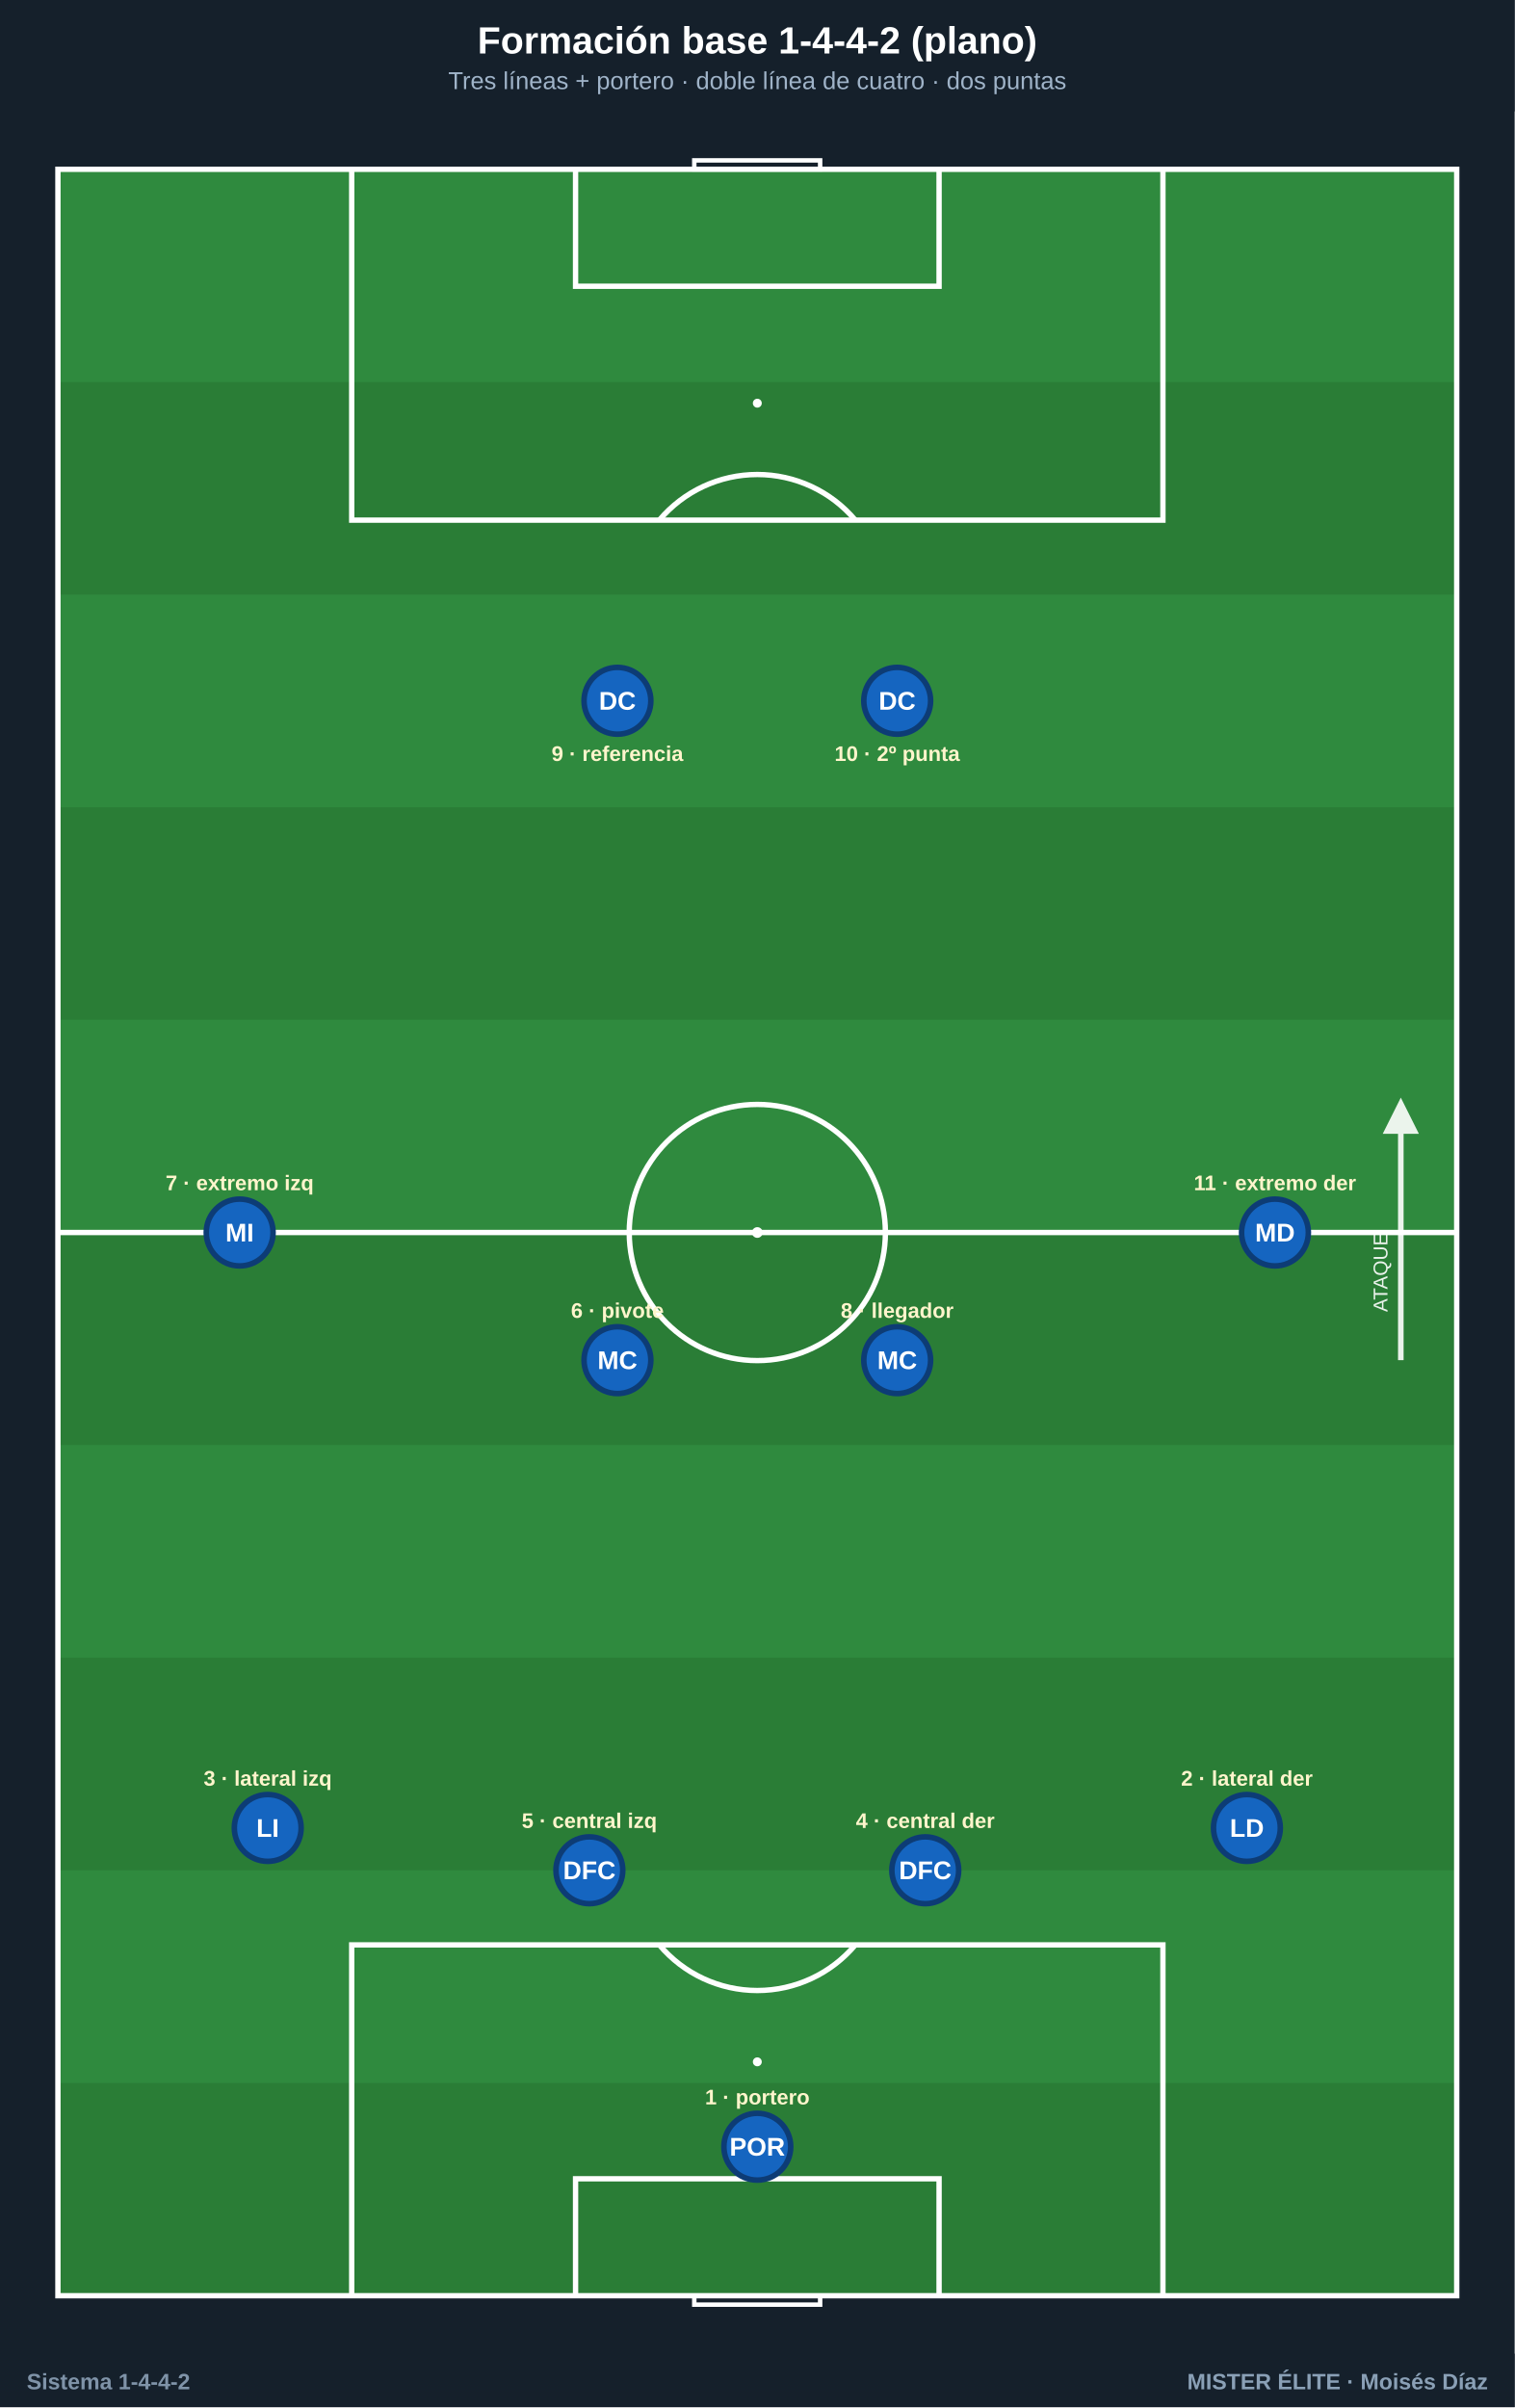
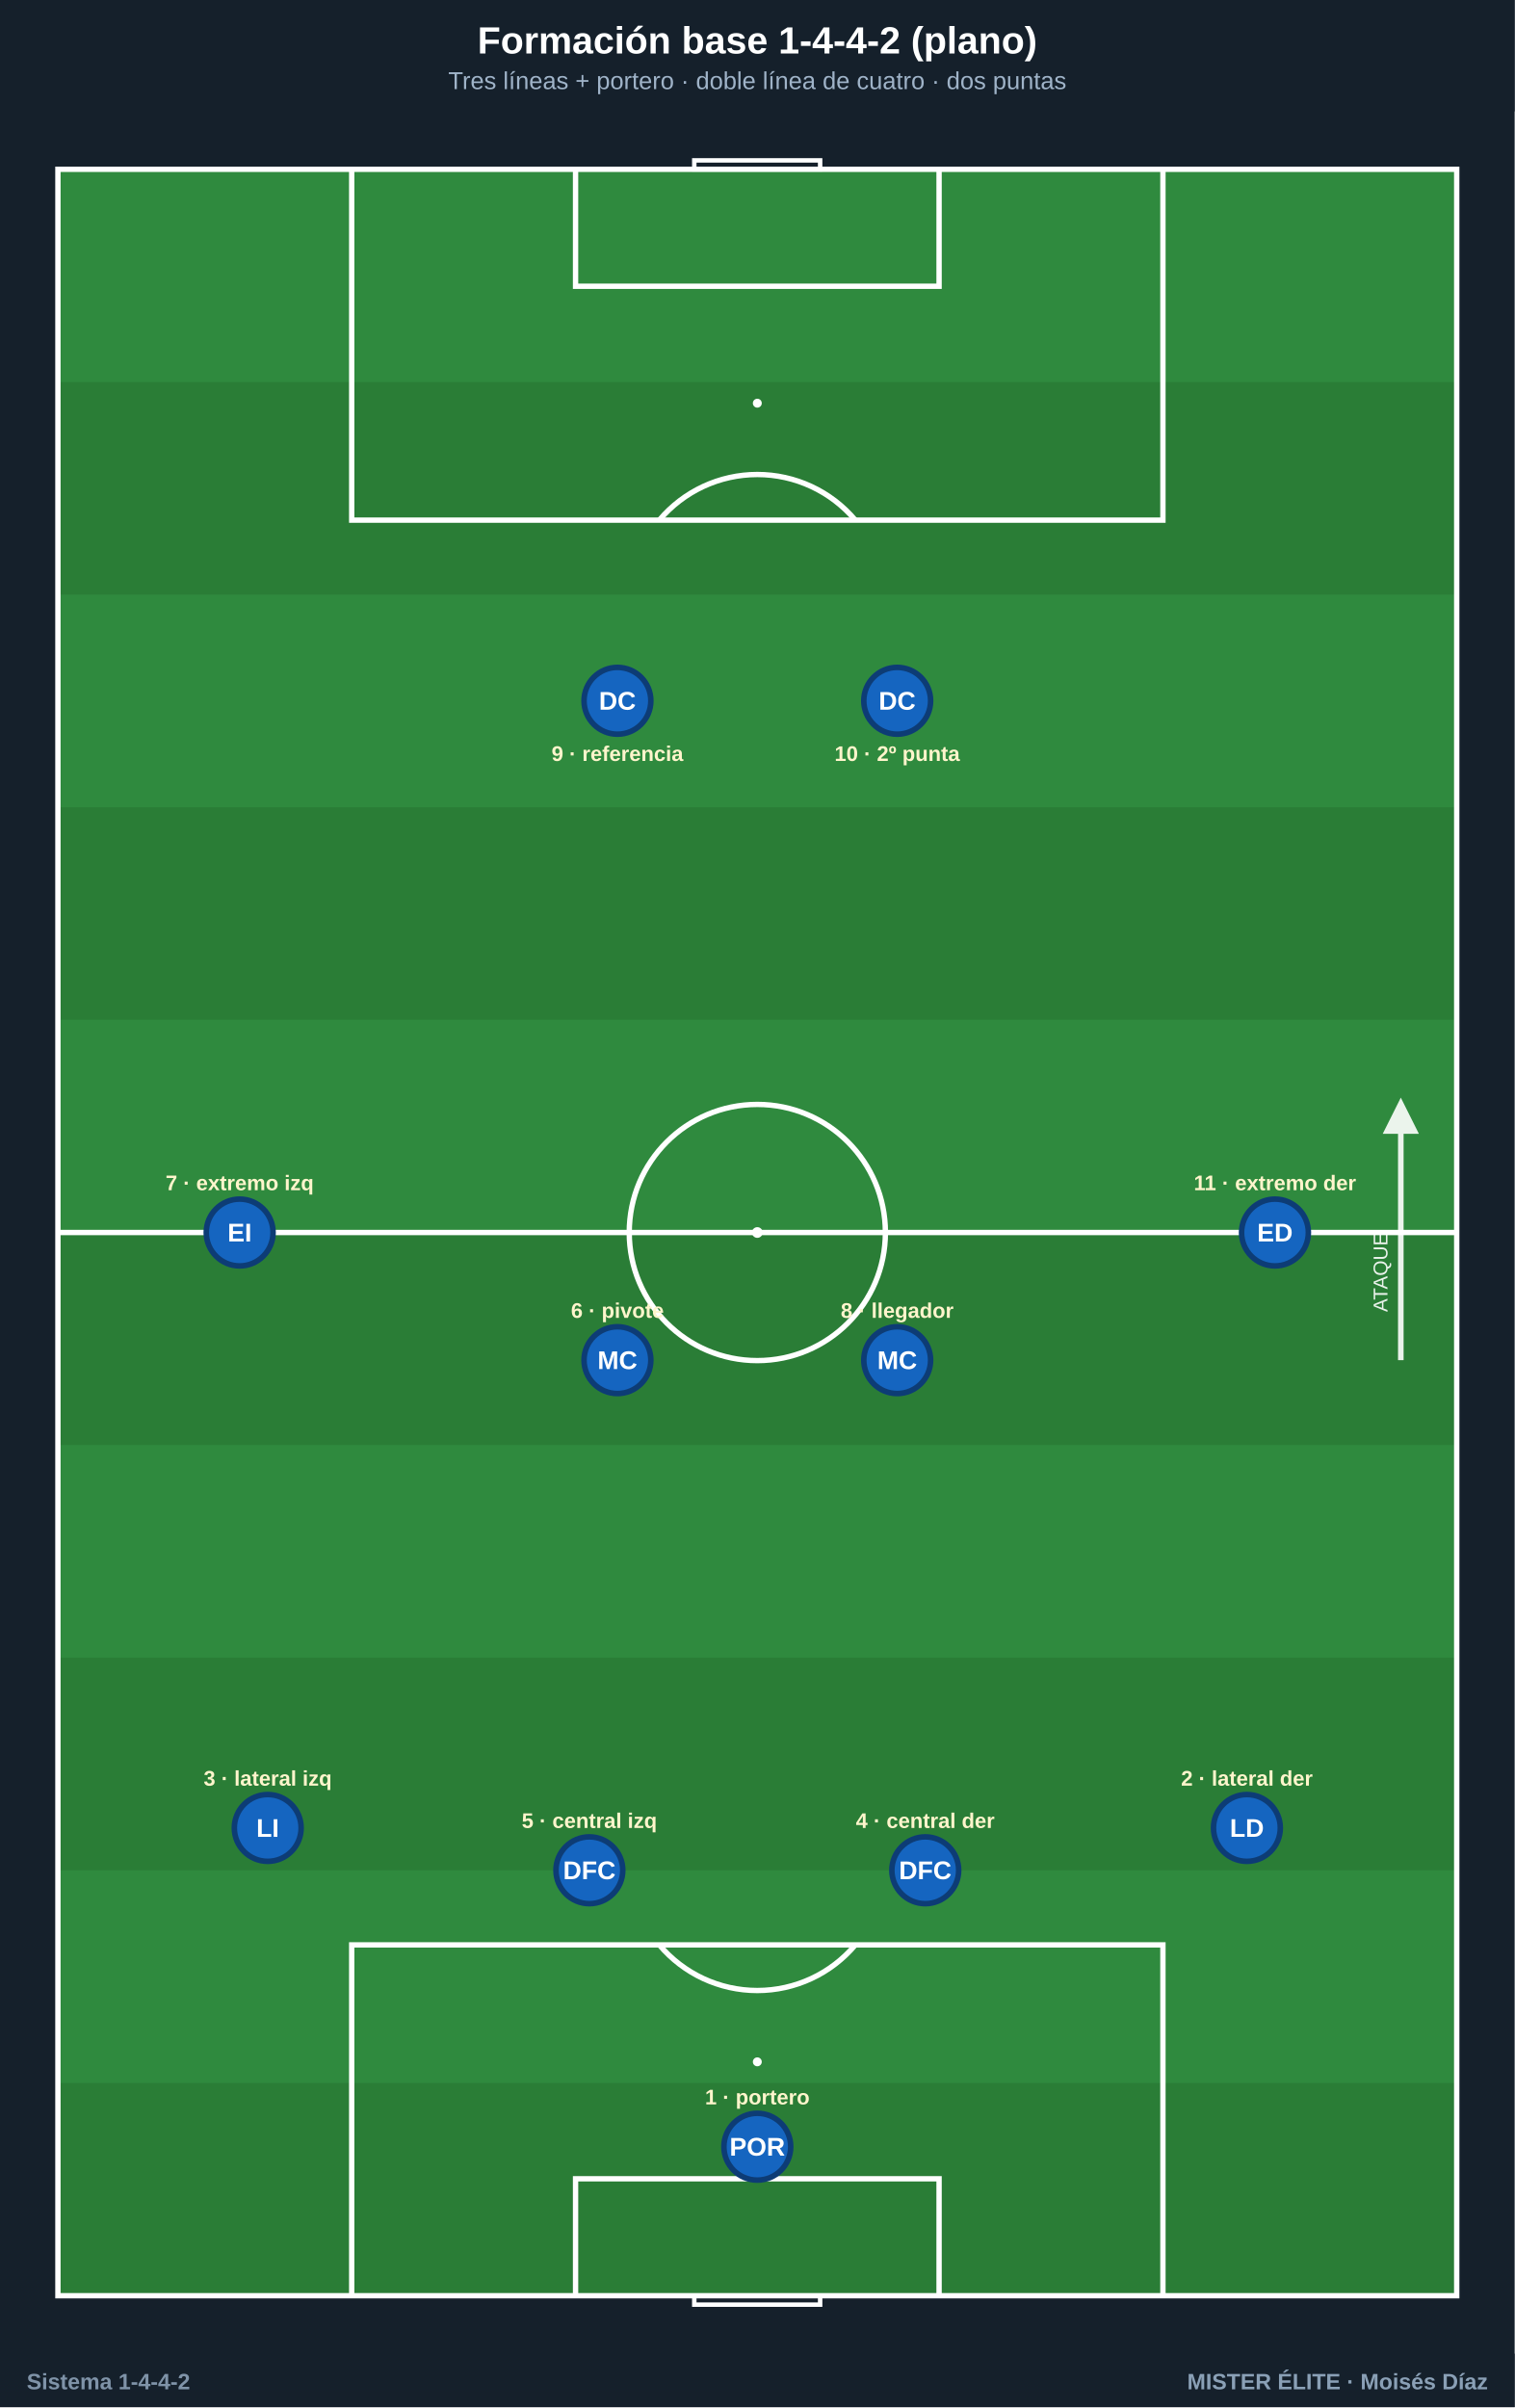
<svg xmlns="http://www.w3.org/2000/svg" viewBox="0 0 680 1081" width="680" height="1081" font-family="Segoe UI,Arial,sans-serif">
  <defs>
    <linearGradient id="sky" x1="0" y1="0" x2="0" y2="1">
      <stop offset="0" stop-color="#2f8a3e" />
      <stop offset="1" stop-color="#2b8139" />
    </linearGradient>
    <marker id="ah_pass" viewBox="0 0 10 10" refX="8" refY="5" markerWidth="6.5" markerHeight="6.5" orient="auto-start-reverse">
      <path d="M0,0 L10,5 L0,10 z" fill="#ffd54a" />
    </marker>
    <marker id="ah_run" viewBox="0 0 10 10" refX="8" refY="5" markerWidth="6.5" markerHeight="6.5" orient="auto-start-reverse">
      <path d="M0,0 L10,5 L0,10 z" fill="#ffffff" />
    </marker>
    <marker id="ah_drive" viewBox="0 0 10 10" refX="8" refY="5" markerWidth="6.5" markerHeight="6.5" orient="auto-start-reverse">
      <path d="M0,0 L10,5 L0,10 z" fill="#7ee0ff" />
    </marker>
    <marker id="ah_white" viewBox="0 0 10 10" refX="8" refY="5" markerWidth="6.5" markerHeight="6.5" orient="auto-start-reverse">
      <path d="M0,0 L10,5 L0,10 z" fill="#ffffff" />
    </marker>
  </defs>
  <rect x="0.0" y="0.0" width="680.0" height="1080.6" fill="#15202b" />
  <rect x="26.0" y="76.0" width="628.0" height="96.0" fill="#2f8a3e" />
  <rect x="26.0" y="171.5" width="628.0" height="96.0" fill="#2a7d36" />
  <rect x="26.0" y="266.9" width="628.0" height="96.0" fill="#2f8a3e" />
  <rect x="26.0" y="362.4" width="628.0" height="96.0" fill="#2a7d36" />
  <rect x="26.0" y="457.8" width="628.0" height="96.0" fill="#2f8a3e" />
  <rect x="26.0" y="553.3" width="628.0" height="96.0" fill="#2a7d36" />
  <rect x="26.0" y="648.7" width="628.0" height="96.0" fill="#2f8a3e" />
  <rect x="26.0" y="744.2" width="628.0" height="96.0" fill="#2a7d36" />
  <rect x="26.0" y="839.6" width="628.0" height="96.0" fill="#2f8a3e" />
  <rect x="26.0" y="935.1" width="628.0" height="96.0" fill="#2a7d36" />
  <rect x="26.0" y="76.0" width="628.0" height="954.6" fill="none" stroke="#ffffff" stroke-width="2.4" />
  <line x1="26.0" y1="553.3" x2="654.0" y2="553.3" stroke="#ffffff" stroke-width="2.4" opacity="1" />
  <circle cx="340.0" cy="553.3" r="57.5" fill="none" stroke="#ffffff" stroke-width="2.4" />
  <circle cx="340.0" cy="553.3" r="2.4" fill="#ffffff" />
  <path d="M157.9,76.0 L157.9,233.5 L522.1,233.5 L522.1,76.0" fill="none" stroke="#ffffff" stroke-width="2.4" />
  <path d="M258.4,76.0 L258.4,128.5 L421.6,128.5 L421.6,76.0" fill="none" stroke="#ffffff" stroke-width="2.4" />
  <circle cx="340.0" cy="181.0" r="2.0" fill="#ffffff" />
  <rect x="311.7" y="72.0" width="56.5" height="4" fill="none" stroke="#ffffff" stroke-width="2" />
  <path d="M296.0,233.5 A57.5,57.5 0 0 1 384.0,233.5" fill="none" stroke="#ffffff" stroke-width="2.4" />
  <path d="M157.9,1030.6 L157.9,873.1 L522.1,873.1 L522.1,1030.6" fill="none" stroke="#ffffff" stroke-width="2.4" />
  <path d="M258.4,1030.6 L258.4,978.1 L421.6,978.1 L421.6,1030.6" fill="none" stroke="#ffffff" stroke-width="2.4" />
  <circle cx="340.0" cy="925.6" r="2.0" fill="#ffffff" />
  <rect x="311.7" y="1030.6" width="56.5" height="4" fill="none" stroke="#ffffff" stroke-width="2" />
  <path d="M296.0,873.1 A57.5,57.5 0 0 0 384.0,873.1" fill="none" stroke="#ffffff" stroke-width="2.4" />
  <rect x="0.0" y="0.0" width="680.0" height="50.0" fill="#15202b" />
  <text x="340.0" y="24.0" font-family="Segoe UI,Arial,sans-serif" font-size="17" font-weight="800" fill="#ffffff" text-anchor="middle">Formación base 1-4-4-2 (plano)</text>
  <text x="340.0" y="40.0" font-family="Segoe UI,Arial,sans-serif" font-size="11" font-weight="500" fill="#9fb3c8" text-anchor="middle">Tres líneas + portero · doble línea de cuatro · dos puntas</text>
  <rect x="0.0" y="1056.6" width="680.0" height="24.0" fill="#15202b" />
  <text x="668.0" y="1072.6" font-family="Segoe UI,Arial,sans-serif" font-size="10" font-weight="700" fill="#8aa0b6" text-anchor="end">MISTER ÉLITE · Moisés Díaz</text>
  <text x="12.0" y="1072.6" font-family="Segoe UI,Arial,sans-serif" font-size="10" font-weight="600" fill="#7f93a8" text-anchor="start">Sistema 1-4-4-2</text>
  <g opacity="0.9">
    <line x1="628.9" y1="610.6" x2="628.9" y2="496.0" stroke="#ffffff" stroke-width="2.5" marker-end="url(#ah_white)" />
    <text x="622.9" y="553.3" font-family="Segoe UI,Arial" font-size="9" fill="#ffffff" text-anchor="end" transform="rotate(-90 622.9 553.3)">ATAQUE</text>
  </g>
  <g>
    <circle cx="340.0" cy="963.7" r="15" fill="#1565c0" stroke="#0d3c75" stroke-width="2.5" />
    <text x="340.0" y="967.7" font-family="Segoe UI,Arial" font-size="11.5" font-weight="800" fill="#fff" text-anchor="middle">POR</text>
  </g>
  <text x="340.0" y="944.7" font-family="Segoe UI,Arial,sans-serif" font-size="9.5" font-weight="600" fill="#fff5cc" text-anchor="middle">1 · portero</text>
  <g>
    <circle cx="120.2" cy="820.6" r="15" fill="#1565c0" stroke="#0d3c75" stroke-width="2.5" />
    <text x="120.2" y="824.6" font-family="Segoe UI,Arial" font-size="11.5" font-weight="800" fill="#fff" text-anchor="middle">LI</text>
  </g>
  <text x="120.2" y="801.6" font-family="Segoe UI,Arial,sans-serif" font-size="9.5" font-weight="600" fill="#fff5cc" text-anchor="middle">3 · lateral izq</text>
  <g>
    <circle cx="264.6" cy="839.6" r="15" fill="#1565c0" stroke="#0d3c75" stroke-width="2.5" />
    <text x="264.6" y="843.6" font-family="Segoe UI,Arial" font-size="11.5" font-weight="800" fill="#fff" text-anchor="middle">DFC</text>
  </g>
  <text x="264.6" y="820.6" font-family="Segoe UI,Arial,sans-serif" font-size="9.5" font-weight="600" fill="#fff5cc" text-anchor="middle">5 · central izq</text>
  <g>
    <circle cx="415.4" cy="839.6" r="15" fill="#1565c0" stroke="#0d3c75" stroke-width="2.5" />
    <text x="415.4" y="843.6" font-family="Segoe UI,Arial" font-size="11.5" font-weight="800" fill="#fff" text-anchor="middle">DFC</text>
  </g>
  <text x="415.4" y="820.6" font-family="Segoe UI,Arial,sans-serif" font-size="9.5" font-weight="600" fill="#fff5cc" text-anchor="middle">4 · central der</text>
  <g>
    <circle cx="559.8" cy="820.6" r="15" fill="#1565c0" stroke="#0d3c75" stroke-width="2.5" />
    <text x="559.8" y="824.6" font-family="Segoe UI,Arial" font-size="11.5" font-weight="800" fill="#fff" text-anchor="middle">LD</text>
  </g>
  <text x="559.8" y="801.6" font-family="Segoe UI,Arial,sans-serif" font-size="9.5" font-weight="600" fill="#fff5cc" text-anchor="middle">2 · lateral der</text>
  <g>
    <circle cx="107.6" cy="553.3" r="15" fill="#1565c0" stroke="#0d3c75" stroke-width="2.5" />
-     <text x="107.6" y="557.3" font-family="Segoe UI,Arial" font-size="11.5" font-weight="800" fill="#fff" text-anchor="middle">MI</text>
+     <text x="107.6" y="557.3" font-family="Segoe UI,Arial" font-size="11.5" font-weight="800" fill="#fff" text-anchor="middle">EI</text>
  </g>
  <text x="107.6" y="534.3" font-family="Segoe UI,Arial,sans-serif" font-size="9.5" font-weight="600" fill="#fff5cc" text-anchor="middle">7 · extremo izq</text>
  <g>
    <circle cx="277.2" cy="610.6" r="15" fill="#1565c0" stroke="#0d3c75" stroke-width="2.5" />
    <text x="277.2" y="614.6" font-family="Segoe UI,Arial" font-size="11.5" font-weight="800" fill="#fff" text-anchor="middle">MC</text>
  </g>
  <text x="277.2" y="591.6" font-family="Segoe UI,Arial,sans-serif" font-size="9.5" font-weight="600" fill="#fff5cc" text-anchor="middle">6 · pivote</text>
  <g>
    <circle cx="402.8" cy="610.6" r="15" fill="#1565c0" stroke="#0d3c75" stroke-width="2.5" />
    <text x="402.8" y="614.6" font-family="Segoe UI,Arial" font-size="11.5" font-weight="800" fill="#fff" text-anchor="middle">MC</text>
  </g>
  <text x="402.8" y="591.6" font-family="Segoe UI,Arial,sans-serif" font-size="9.5" font-weight="600" fill="#fff5cc" text-anchor="middle">8 · llegador</text>
  <g>
    <circle cx="572.4" cy="553.3" r="15" fill="#1565c0" stroke="#0d3c75" stroke-width="2.5" />
-     <text x="572.4" y="557.3" font-family="Segoe UI,Arial" font-size="11.5" font-weight="800" fill="#fff" text-anchor="middle">MD</text>
+     <text x="572.4" y="557.3" font-family="Segoe UI,Arial" font-size="11.5" font-weight="800" fill="#fff" text-anchor="middle">ED</text>
  </g>
  <text x="572.4" y="534.3" font-family="Segoe UI,Arial,sans-serif" font-size="9.5" font-weight="600" fill="#fff5cc" text-anchor="middle">11 · extremo der</text>
  <g>
    <circle cx="277.2" cy="314.6" r="15" fill="#1565c0" stroke="#0d3c75" stroke-width="2.5" />
    <text x="277.2" y="318.6" font-family="Segoe UI,Arial" font-size="11.5" font-weight="800" fill="#fff" text-anchor="middle">DC</text>
  </g>
  <text x="277.2" y="341.6" font-family="Segoe UI,Arial,sans-serif" font-size="9.5" font-weight="600" fill="#fff5cc" text-anchor="middle">9 · referencia</text>
  <g>
    <circle cx="402.8" cy="314.6" r="15" fill="#1565c0" stroke="#0d3c75" stroke-width="2.5" />
    <text x="402.8" y="318.6" font-family="Segoe UI,Arial" font-size="11.5" font-weight="800" fill="#fff" text-anchor="middle">DC</text>
  </g>
  <text x="402.8" y="341.6" font-family="Segoe UI,Arial,sans-serif" font-size="9.5" font-weight="600" fill="#fff5cc" text-anchor="middle">10 · 2º punta</text>
</svg>
